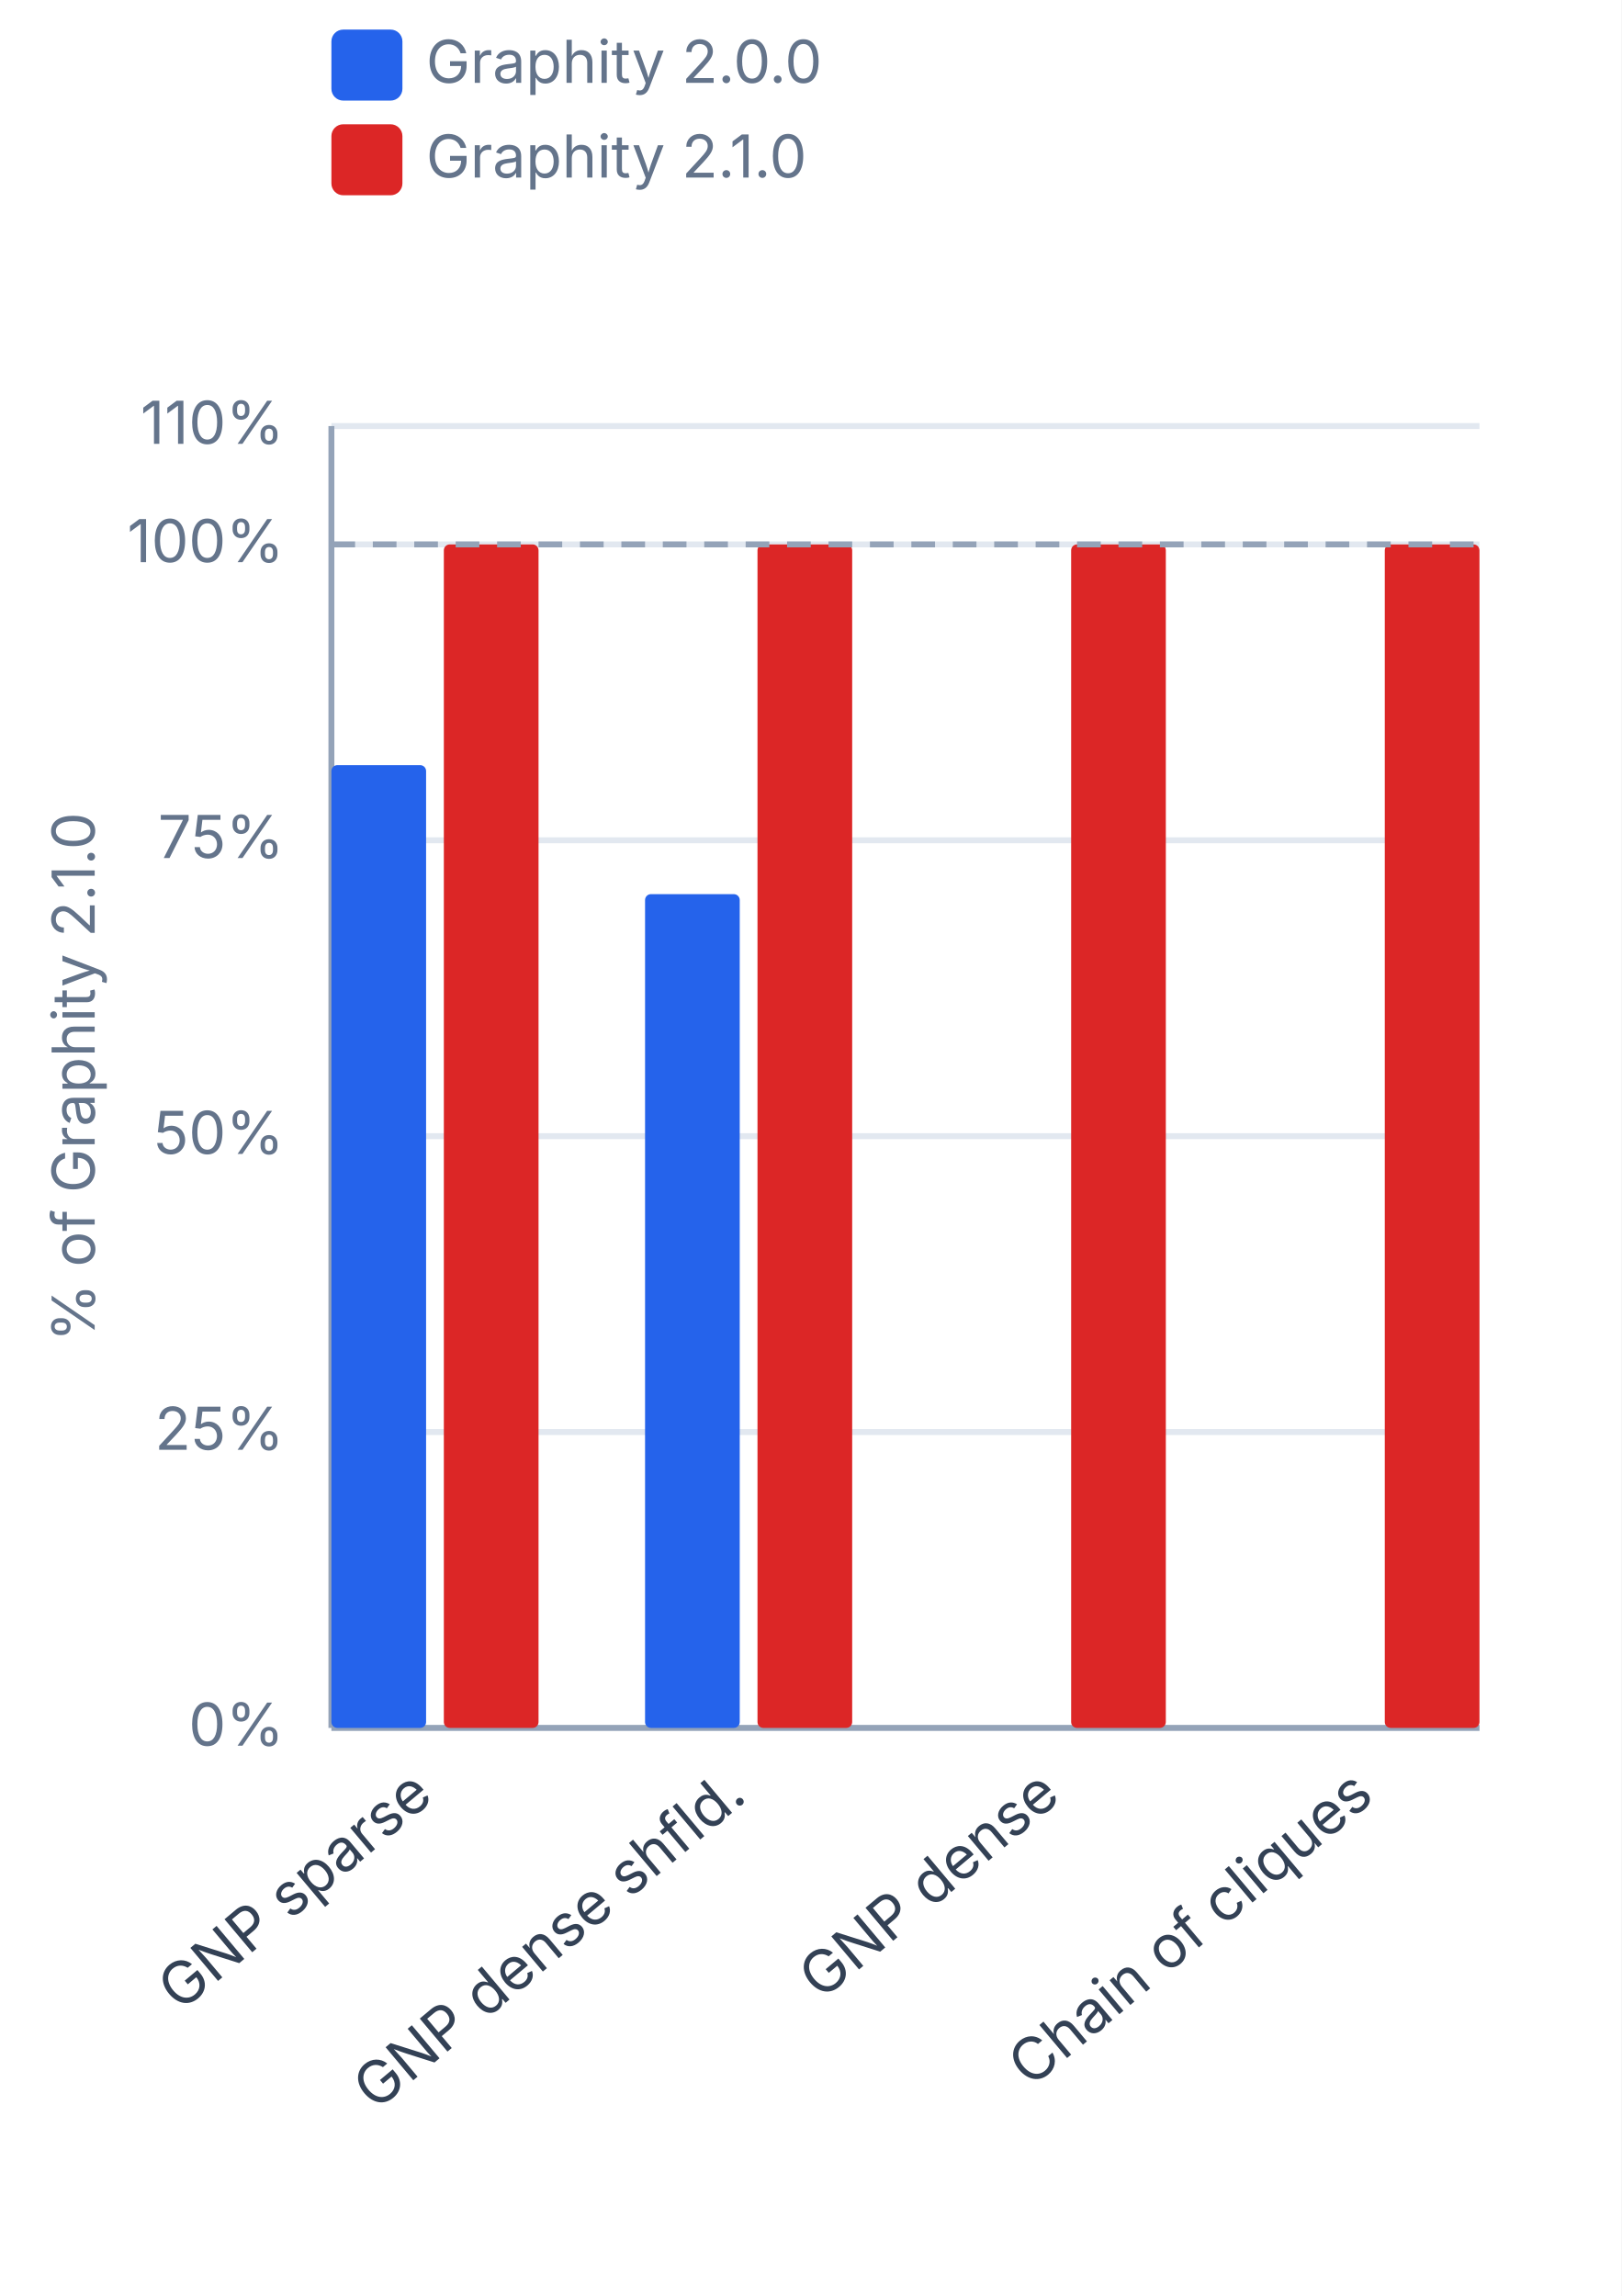
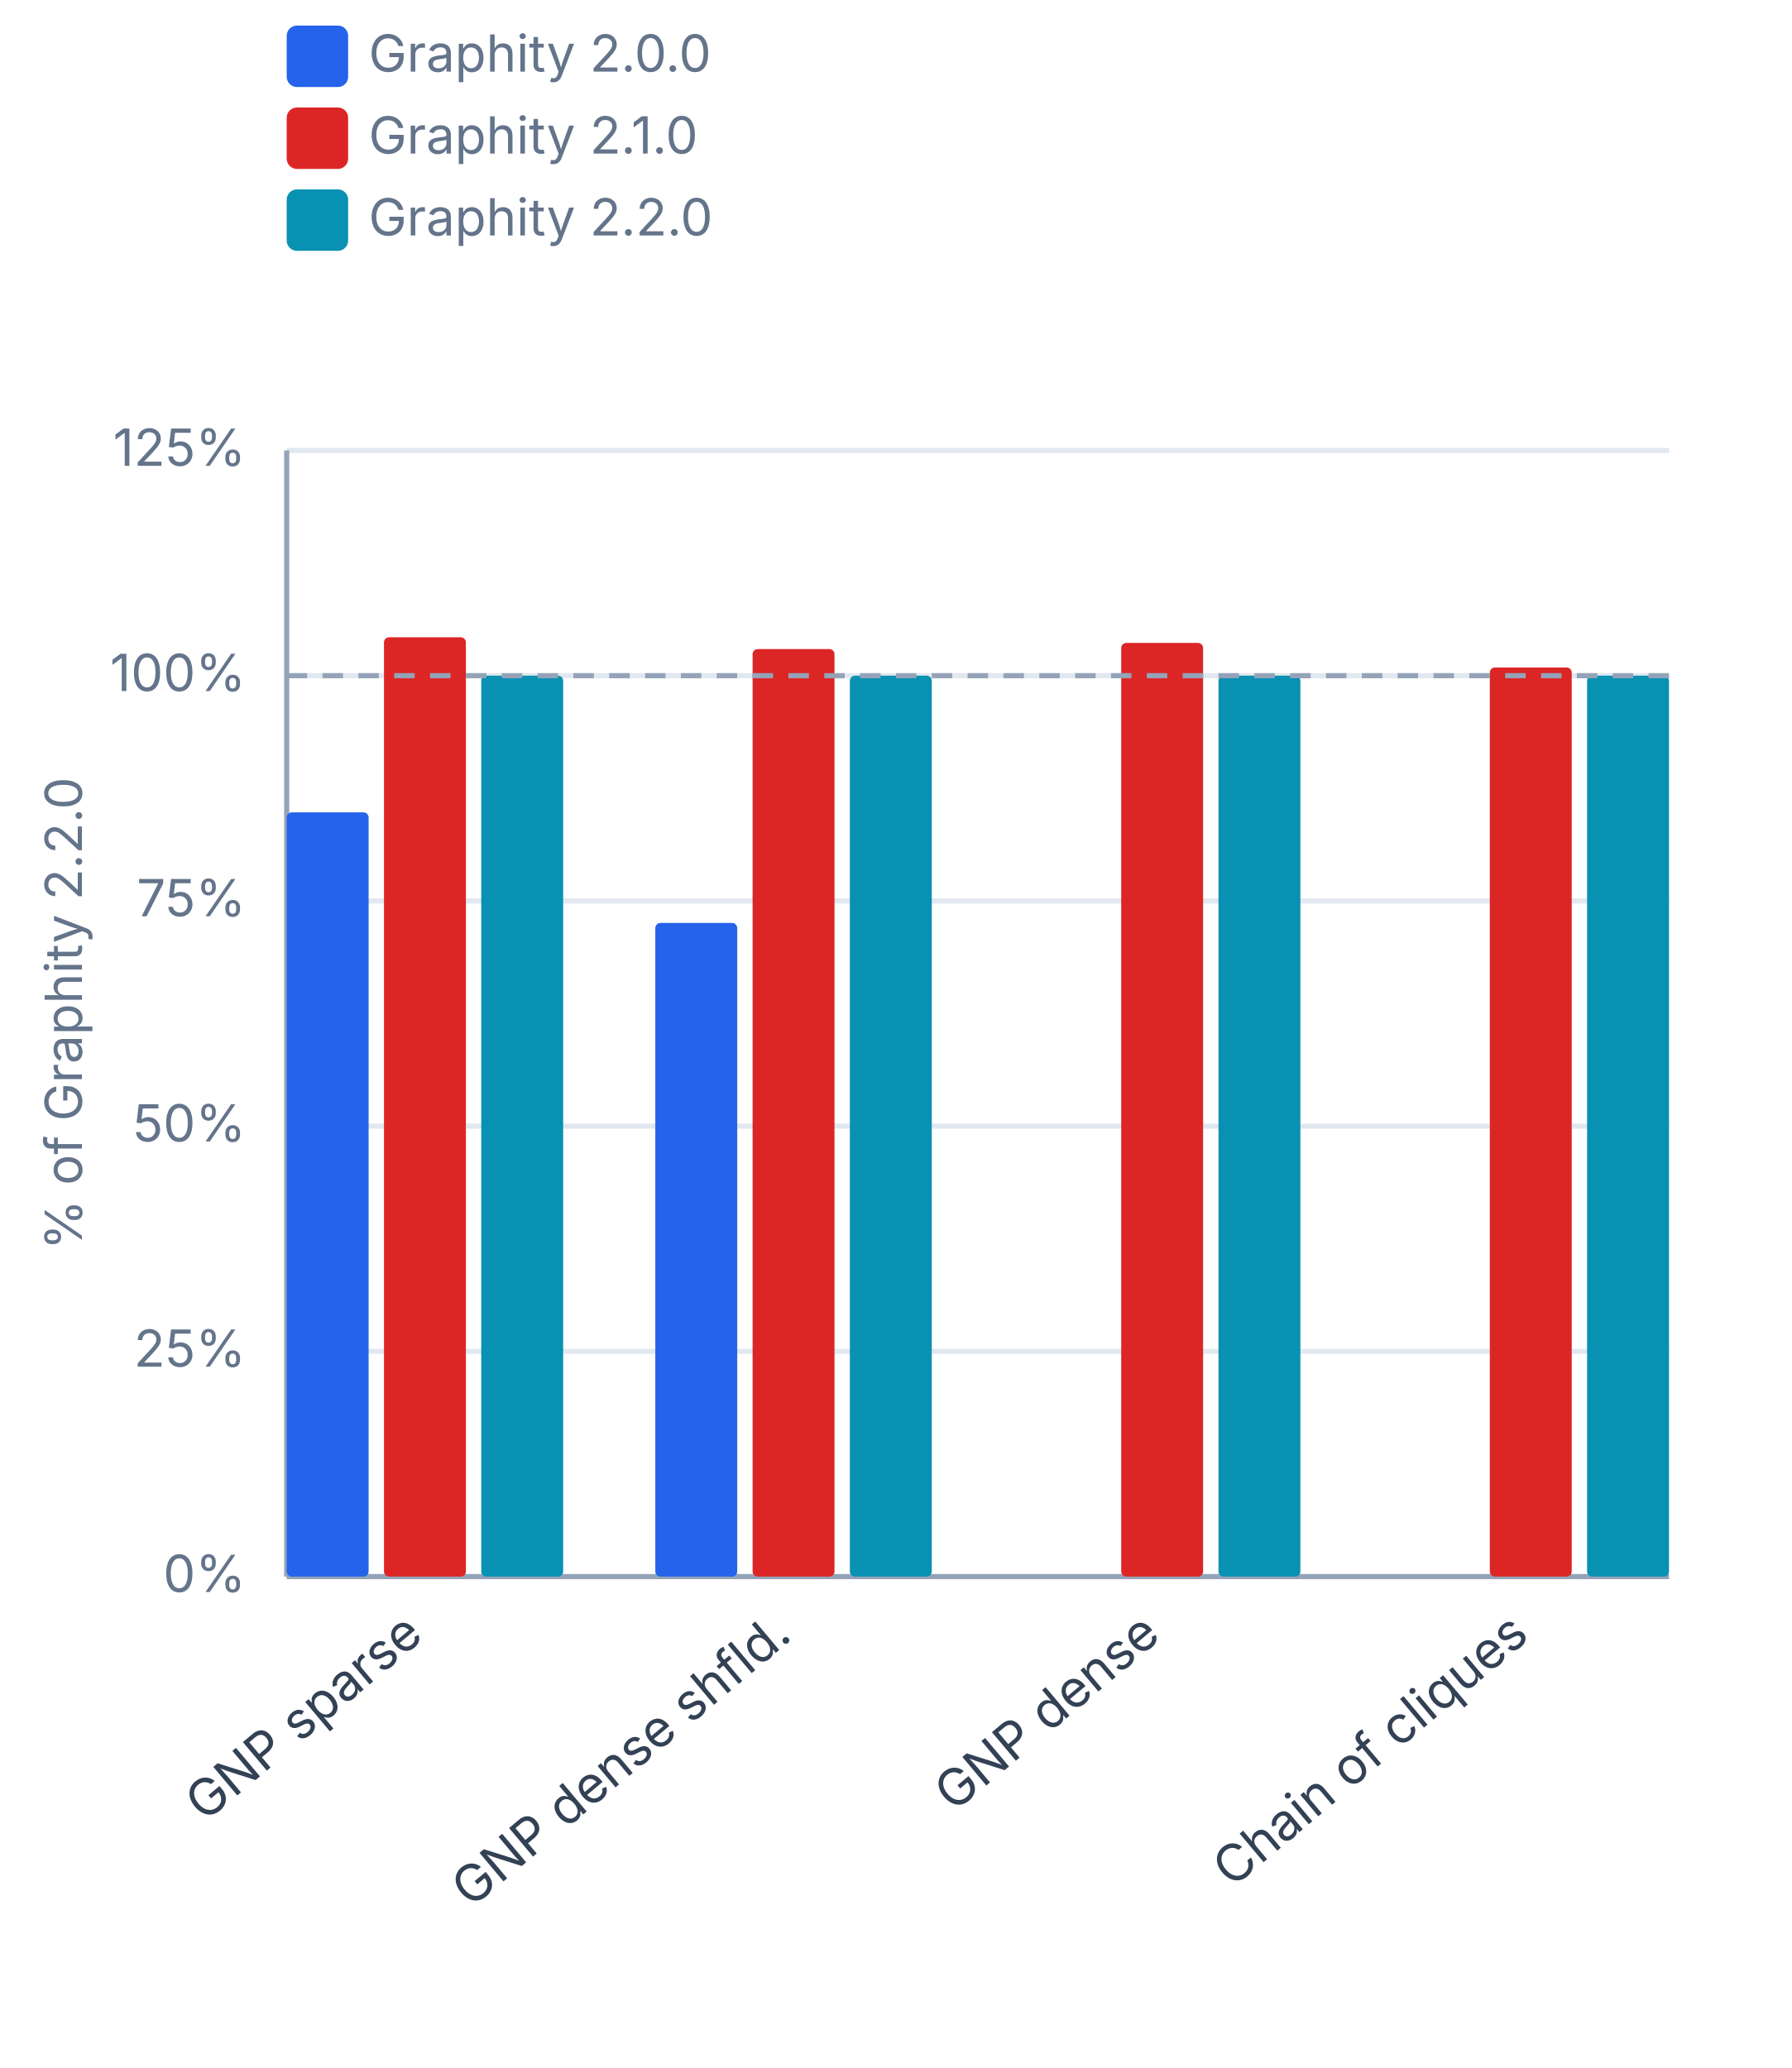
- <svg xmlns="http://www.w3.org/2000/svg" width="274" height="388" viewBox="0 0 274 388" role="img">
+ <svg xmlns="http://www.w3.org/2000/svg" width="350" height="404" viewBox="0 0 350 404" role="img">
  <style>text{font-family:ui-sans-serif,system-ui,-apple-system,Segoe UI,sans-serif;font-size:11px;fill:#334155}.axis{stroke:#94a3b8;stroke-width:1;fill:none}.grid{stroke:#e2e8f0;stroke-width:1}.ylabel{fill:#64748b;font-size:10px}.tick{fill:#64748b;font-size:10px}.xlabel{font-size:10px}</style>
-   <rect x="0" y="0" width="274" height="388" fill="#ffffff" />
+   <rect x="0" y="0" width="350" height="404" fill="#ffffff" />
  <rect x="56" y="5" width="12" height="12" rx="2" fill="#2563eb" />
  <text x="72" y="14" class="tick">Graphity 2.0.0</text>
  <rect x="56" y="21" width="12" height="12" rx="2" fill="#dc2626" />
  <text x="72" y="30" class="tick">Graphity 2.1.0</text>
-   <line class="grid" x1="56" y1="292.0" x2="250" y2="292.0" />
-   <text class="tick" x="48" y="295.0" text-anchor="end">0%</text>
-   <line class="grid" x1="56" y1="242.0" x2="250" y2="242.0" />
-   <text class="tick" x="48" y="245.0" text-anchor="end">25%</text>
-   <line class="grid" x1="56" y1="192.0" x2="250" y2="192.0" />
-   <text class="tick" x="48" y="195.0" text-anchor="end">50%</text>
-   <line class="grid" x1="56" y1="142.0" x2="250" y2="142.0" />
-   <text class="tick" x="48" y="145.0" text-anchor="end">75%</text>
-   <line class="grid" x1="56" y1="92.0" x2="250" y2="92.0" />
-   <text class="tick" x="48" y="95.0" text-anchor="end">100%</text>
-   <line class="grid" x1="56" y1="72.0" x2="250" y2="72.0" />
-   <text class="tick" x="48" y="75.0" text-anchor="end">110%</text>
-   <line class="axis" x1="56" y1="72" x2="56" y2="292" />
-   <line class="axis" x1="56" y1="292" x2="250" y2="292" />
-   <text class="ylabel" x="16" y="182.0" text-anchor="middle" transform="rotate(-90 16 182.0)">% of Graphity 2.1.0</text>
-   <text class="xlabel" x="73.5" y="304.0" text-anchor="end" transform="rotate(-40 73.5 304.0)">GNP sparse</text>
-   <rect x="56.0" y="129.3" width="16" height="162.7" fill="#2563eb" rx="1" />
-   <rect x="75.0" y="92.0" width="16" height="200.0" fill="#dc2626" rx="1" />
-   <text class="xlabel" x="126.5" y="304.0" text-anchor="end" transform="rotate(-40 126.5 304.0)">GNP dense shfld.</text>
-   <rect x="109.0" y="151.1" width="16" height="140.9" fill="#2563eb" rx="1" />
-   <rect x="128.0" y="92.0" width="16" height="200.0" fill="#dc2626" rx="1" />
-   <text class="xlabel" x="179.5" y="304.0" text-anchor="end" transform="rotate(-40 179.5 304.0)">GNP dense</text>
-   <rect x="181.0" y="92.0" width="16" height="200.0" fill="#dc2626" rx="1" />
-   <text class="xlabel" x="232.5" y="304.0" text-anchor="end" transform="rotate(-40 232.5 304.0)">Chain of cliques</text>
-   <rect x="234.0" y="92.0" width="16" height="200.0" fill="#dc2626" rx="1" />
-   <line x1="56" y1="92.0" x2="250" y2="92.0" stroke="#94a3b8" stroke-width="1" stroke-dasharray="4 3" />
+   <rect x="56" y="37" width="12" height="12" rx="2" fill="#0891b2" />
+   <text x="72" y="46" class="tick">Graphity 2.2.0</text>
+   <line class="grid" x1="56" y1="308.0" x2="326" y2="308.0" />
+   <text class="tick" x="48" y="311.0" text-anchor="end">0%</text>
+   <line class="grid" x1="56" y1="264.0" x2="326" y2="264.0" />
+   <text class="tick" x="48" y="267.0" text-anchor="end">25%</text>
+   <line class="grid" x1="56" y1="220.0" x2="326" y2="220.0" />
+   <text class="tick" x="48" y="223.0" text-anchor="end">50%</text>
+   <line class="grid" x1="56" y1="176.0" x2="326" y2="176.0" />
+   <text class="tick" x="48" y="179.0" text-anchor="end">75%</text>
+   <line class="grid" x1="56" y1="132.0" x2="326" y2="132.0" />
+   <text class="tick" x="48" y="135.0" text-anchor="end">100%</text>
+   <line class="grid" x1="56" y1="88.0" x2="326" y2="88.0" />
+   <text class="tick" x="48" y="91.0" text-anchor="end">125%</text>
+   <line class="axis" x1="56" y1="88" x2="56" y2="308" />
+   <line class="axis" x1="56" y1="308" x2="326" y2="308" />
+   <text class="ylabel" x="16" y="198.0" text-anchor="middle" transform="rotate(-90 16 198.0)">% of Graphity 2.2.0</text>
+   <text class="xlabel" x="83.0" y="320.0" text-anchor="end" transform="rotate(-40 83.0 320.0)">GNP sparse</text>
+   <rect x="56.0" y="158.7" width="16" height="149.3" fill="#2563eb" rx="1" />
+   <rect x="75.0" y="124.5" width="16" height="183.5" fill="#dc2626" rx="1" />
+   <rect x="94.0" y="132.0" width="16" height="176.0" fill="#0891b2" rx="1" />
+   <text class="xlabel" x="155.0" y="320.0" text-anchor="end" transform="rotate(-40 155.0 320.0)">GNP dense shfld.</text>
+   <rect x="128.0" y="180.3" width="16" height="127.7" fill="#2563eb" rx="1" />
+   <rect x="147.0" y="126.8" width="16" height="181.2" fill="#dc2626" rx="1" />
+   <rect x="166.0" y="132.0" width="16" height="176.0" fill="#0891b2" rx="1" />
+   <text class="xlabel" x="227.0" y="320.0" text-anchor="end" transform="rotate(-40 227.0 320.0)">GNP dense</text>
+   <rect x="219.0" y="125.6" width="16" height="182.4" fill="#dc2626" rx="1" />
+   <rect x="238.0" y="132.0" width="16" height="176.0" fill="#0891b2" rx="1" />
+   <text class="xlabel" x="299.0" y="320.0" text-anchor="end" transform="rotate(-40 299.0 320.0)">Chain of cliques</text>
+   <rect x="291.0" y="130.4" width="16" height="177.6" fill="#dc2626" rx="1" />
+   <rect x="310.0" y="132.0" width="16" height="176.0" fill="#0891b2" rx="1" />
+   <line x1="56" y1="132.0" x2="326" y2="132.0" stroke="#94a3b8" stroke-width="1" stroke-dasharray="4 3" />
</svg>
